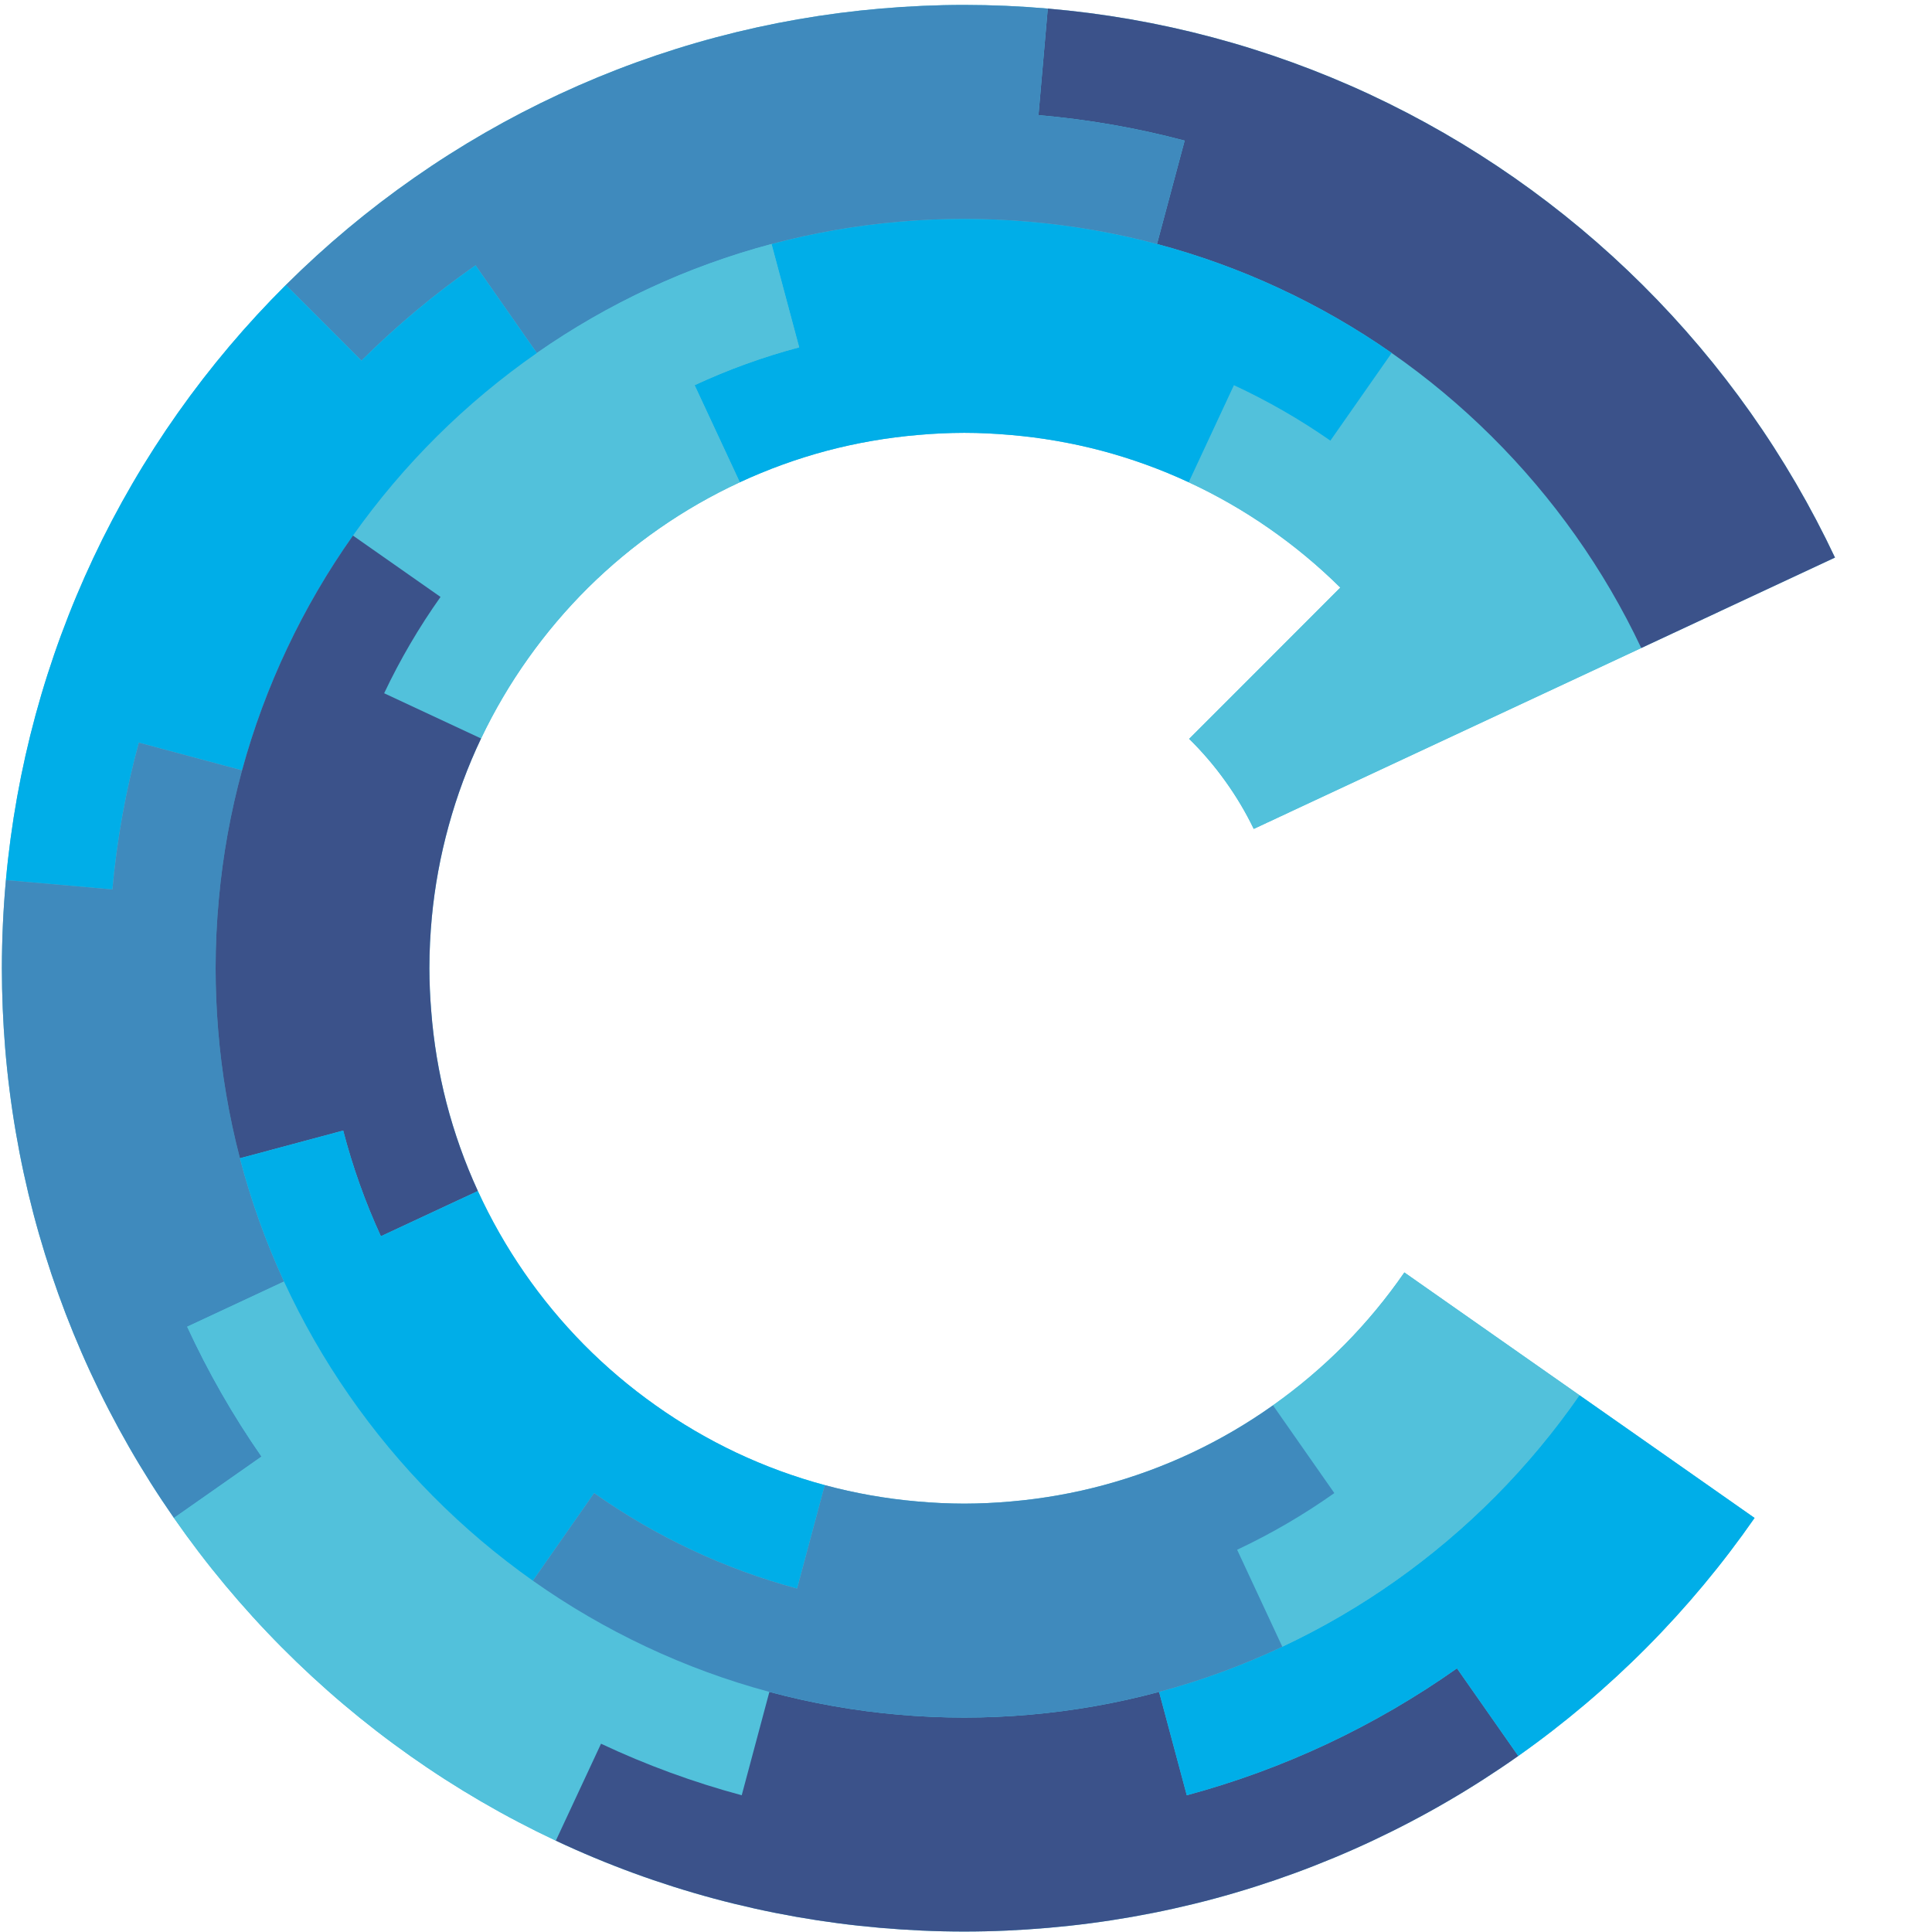
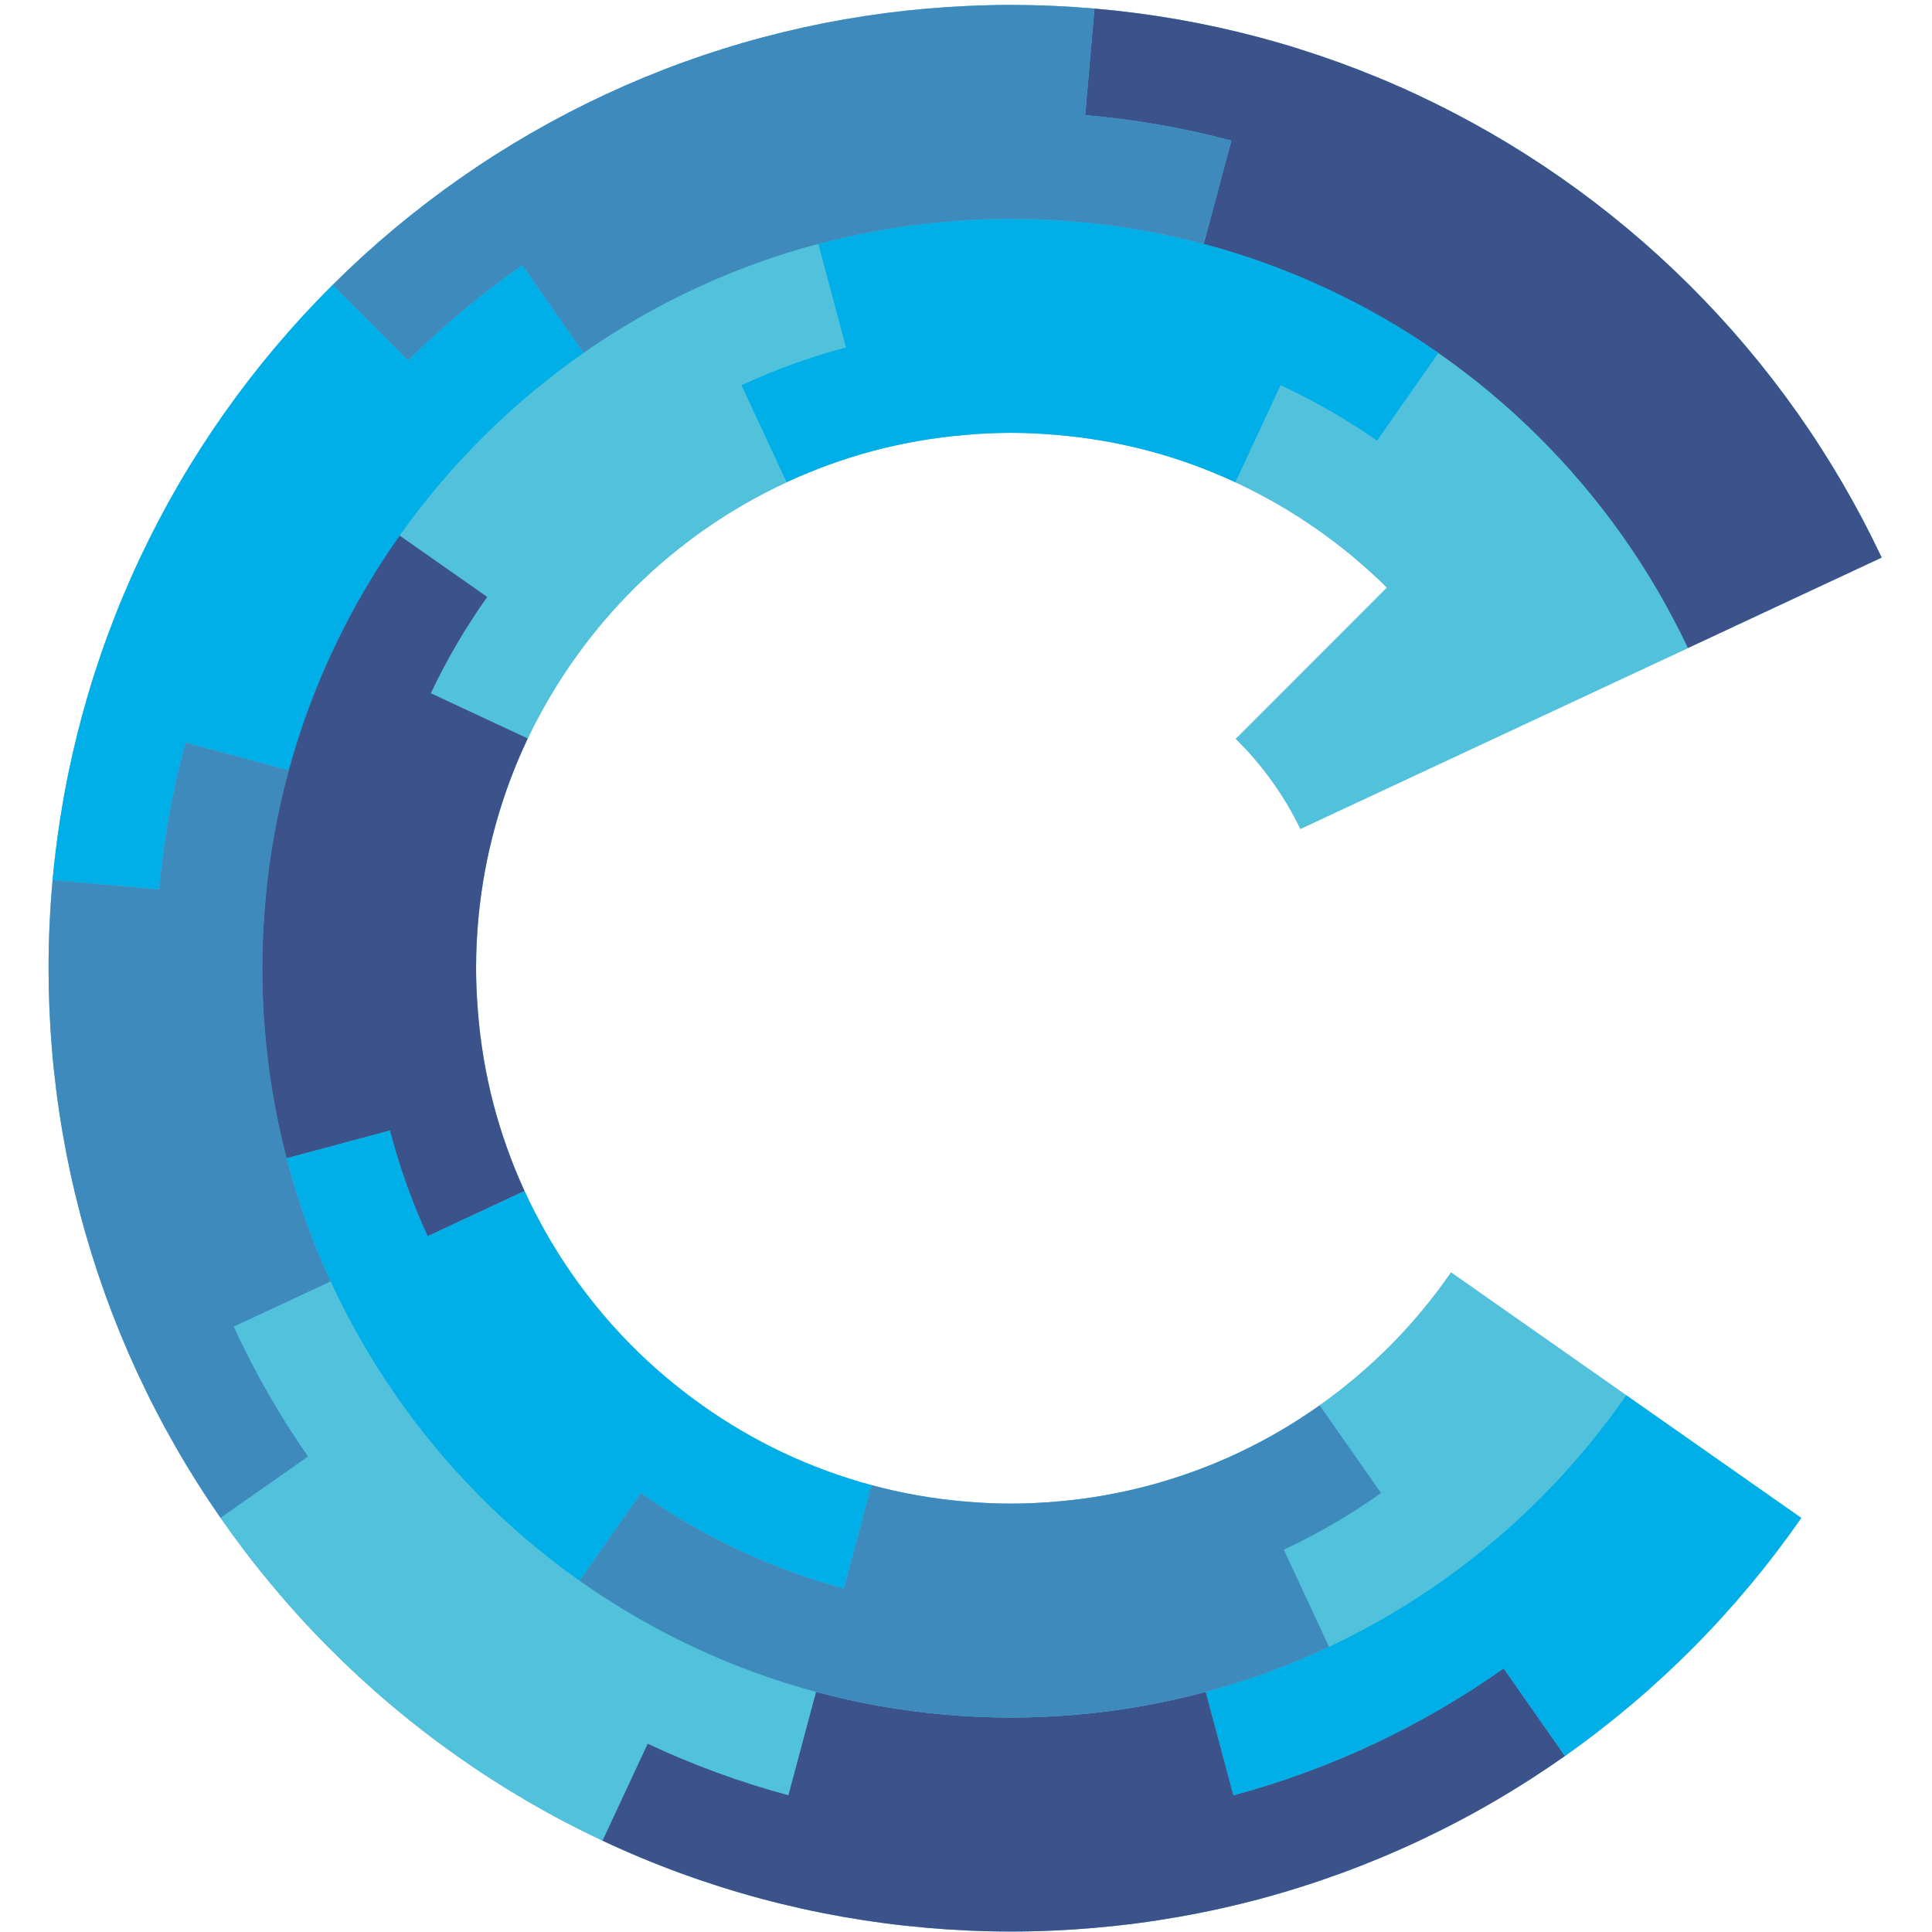
- <svg xmlns="http://www.w3.org/2000/svg" width="50" height="50" viewBox="0 0 256 269" preserveAspectRatio="xMinYMin meet">
+ <svg xmlns="http://www.w3.org/2000/svg" width="50" height="50" viewBox="0 0 256 269" preserveAspectRatio="xMidYMid meet">
  <path d="M219.368 74.566a104.759 104.759 0 0 0-25.6-25.418l-8.536 12.203a89 89 0 0 0-13.43-7.72l-6.297 13.515a73.978 73.978 0 0 1 11.185 6.417 74.853 74.853 0 0 1 9.928 8.25l-10.52 10.531-10.529 10.532a44.36 44.36 0 0 1 5.029 5.876 44.397 44.397 0 0 1 3.965 6.658l26.973-12.59 13.494-6.297 13.487-6.297a104.156 104.156 0 0 0-9.149-15.66zm24.384-17.084a134.866 134.866 0 0 0-15.043-17.802 134.538 134.538 0 0 0-38.036-26.555 133.293 133.293 0 0 0-21.875-7.932 133.315 133.315 0 0 0-22.913-3.999l-1.295 14.839c6.974.598 13.777 1.8 20.354 3.548l-3.85 14.393a103.568 103.568 0 0 1 16.993 6.156 103.724 103.724 0 0 1 15.681 9.018 104.837 104.837 0 0 1 25.6 25.418 104.156 104.156 0 0 1 9.149 15.66l13.485-6.296 13.491-6.296a134.214 134.214 0 0 0-11.741-20.152zM178.087 40.13a103.568 103.568 0 0 0-16.993-6.156 103.61 103.61 0 0 0-17.803-3.104 105.02 105.02 0 0 0-9.033-.395 105 105 0 0 0-9.036.395 103.62 103.62 0 0 0-17.799 3.104l3.85 14.39a88.338 88.338 0 0 0-14.558 5.267l6.293 13.517a74.33 74.33 0 0 1 12.118-4.39 74.667 74.667 0 0 1 12.694-2.197 74.22 74.22 0 0 1 6.438-.296c2.17 0 4.313.111 6.44.296a74.59 74.59 0 0 1 12.688 2.197 73.79 73.79 0 0 1 12.12 4.388l6.297-13.515a89 89 0 0 1 13.43 7.72l8.535-12.203a103.724 103.724 0 0 0-15.681-9.018zM144.59 16.033l1.295-14.839a135.48 135.48 0 0 0-11.627-.508c-3.917 0-7.792.178-11.625.508a133.415 133.415 0 0 0-22.917 4 132.687 132.687 0 0 0-21.872 7.936 133.644 133.644 0 0 0-20.169 11.618A134.654 134.654 0 0 0 39.804 39.68l10.523 10.532A119.63 119.63 0 0 1 66.21 36.948l8.536 12.204a103.698 103.698 0 0 1 32.677-15.178 103.62 103.62 0 0 1 17.8-3.104 105 105 0 0 1 9.035-.395c3.045 0 6.053.138 9.033.395 6.1.526 12.05 1.57 17.803 3.104l3.85-14.393a118.663 118.663 0 0 0-20.354-3.548zm-33.317 32.33l-3.85-14.389a103.698 103.698 0 0 0-32.678 15.178 104.699 104.699 0 0 0-13.898 11.591 105.368 105.368 0 0 0-11.703 13.828l12.192 8.541a89.008 89.008 0 0 0-7.849 13.41l13.495 6.298a74.469 74.469 0 0 1 6.558-11.153 75.25 75.25 0 0 1 8.355-9.855 74.958 74.958 0 0 1 9.925-8.25 74.243 74.243 0 0 1 11.188-6.414L96.715 53.63a88.338 88.338 0 0 1 14.558-5.267zM66.21 36.949a119.63 119.63 0 0 0-15.883 13.264L39.804 39.68a134.805 134.805 0 0 0-15.038 17.805A133.673 133.673 0 0 0 4.953 99.542a134.158 134.158 0 0 0-4.13 22.995l14.825 1.3a118.572 118.572 0 0 1 3.682-20.44l14.373 3.857a103.297 103.297 0 0 1 6.298-17.028 103.938 103.938 0 0 1 9.143-15.655c3.503-4.946 7.42-9.57 11.703-13.828a104.699 104.699 0 0 1 13.899-11.59L66.21 36.947zM39.546 178.43a103.862 103.862 0 0 1-6.138-17.158 103.667 103.667 0 0 1-3.04-17.95 105.256 105.256 0 0 1-.347-8.51c0-3.264.159-6.494.455-9.678a103.766 103.766 0 0 1 3.227-17.88l-14.373-3.857a118.572 118.572 0 0 0-3.682 20.44l-14.824-1.3a136.827 136.827 0 0 0-.562 12.275c0 3.74.16 7.443.455 11.103.652 7.904 1.98 15.61 3.935 23.068a133.608 133.608 0 0 0 7.918 22.038 133.922 133.922 0 0 0 11.647 20.328l12.192-8.545a118.943 118.943 0 0 1-10.348-18.08l13.485-6.294zm20.49-37.709a74.911 74.911 0 0 1-.252-5.909c0-2.39.124-4.751.339-7.081a74.285 74.285 0 0 1 2.349-12.764 73.956 73.956 0 0 1 4.51-12.147l-13.495-6.297a89.008 89.008 0 0 1 7.85-13.41L49.143 74.57A103.938 103.938 0 0 0 40 90.225a103.297 103.297 0 0 0-6.298 17.028 103.766 103.766 0 0 0-3.227 17.88 104.588 104.588 0 0 0-.455 9.678c0 2.865.12 5.702.347 8.51a103.667 103.667 0 0 0 3.04 17.95l14.377-3.857a88.495 88.495 0 0 0 5.248 14.715l13.503-6.299a74.155 74.155 0 0 1-4.372-12.274 74.055 74.055 0 0 1-2.127-12.836zm29.936 88.558a103.848 103.848 0 0 1-15.78-9.191A104.945 104.945 0 0 1 60.26 208.29a104.868 104.868 0 0 1-11.66-14.029 104.285 104.285 0 0 1-9.054-15.831l-13.485 6.294a118.943 118.943 0 0 0 10.348 18.08l-12.192 8.545a134.715 134.715 0 0 0 32.905 33.14 134.187 134.187 0 0 0 20.268 11.795l6.294-13.5a117.93 117.93 0 0 0 19.59 7.177l3.85-14.392a103.146 103.146 0 0 1-17.152-6.29zm12.581-27.007a74.313 74.313 0 0 1-11.278-6.604 74.67 74.67 0 0 1-9.967-8.446 74.932 74.932 0 0 1-14.772-21.39l-13.503 6.298a88.495 88.495 0 0 1-5.248-14.715l-14.377 3.857a103.862 103.862 0 0 0 6.138 17.158 104.285 104.285 0 0 0 9.054 15.83 104.868 104.868 0 0 0 11.66 14.029 104.945 104.945 0 0 0 13.932 11.798l8.531-12.201a88.797 88.797 0 0 0 13.537 7.89 88.524 88.524 0 0 0 14.72 5.403l3.856-14.4a73.899 73.899 0 0 1-12.283-4.508zm100.307 30.019a119.423 119.423 0 0 1-18.026 10.494 118.377 118.377 0 0 1-19.594 7.176l-3.855-14.392a103.969 103.969 0 0 1-17.991 3.173c-3.013.265-6.058.404-9.136.404-3.081 0-6.13-.14-9.139-.404a104.094 104.094 0 0 1-17.996-3.173l-3.85 14.392a118.037 118.037 0 0 1-19.59-7.176l-6.293 13.5a133.095 133.095 0 0 0 22.034 8.066 133.751 133.751 0 0 0 23.106 4.067c3.867.337 7.776.518 11.728.518 3.953 0 7.863-.181 11.73-.518a133.826 133.826 0 0 0 23.106-4.067 133.693 133.693 0 0 0 42.302-19.861l-8.536-12.199zm29.249-29.487l-12.192-8.543a104.797 104.797 0 0 1-11.66 14.029 104.963 104.963 0 0 1-13.932 11.798 103.754 103.754 0 0 1-15.783 9.191 102.943 102.943 0 0 1-17.157 6.29l3.855 14.392a118.377 118.377 0 0 0 19.594-7.176 119.423 119.423 0 0 0 18.026-10.494l8.536 12.199a134.587 134.587 0 0 0 32.9-33.14l-12.187-8.546zm-24.379-17.086l-12.196-8.55a74.696 74.696 0 0 1-8.324 10.054 75.326 75.326 0 0 1-9.968 8.446l8.543 12.219a89.082 89.082 0 0 1-13.532 7.893l6.289 13.499a103.754 103.754 0 0 0 15.783-9.191 104.963 104.963 0 0 0 13.931-11.798 104.797 104.797 0 0 0 11.661-14.029l-12.187-8.543zm-21.945 22.169l-8.543-12.219a74.039 74.039 0 0 1-11.287 6.604 73.966 73.966 0 0 1-25.155 6.781 74.56 74.56 0 0 1-6.542.304 74.83 74.83 0 0 1-6.54-.304 74.08 74.08 0 0 1-12.882-2.274l-3.855 14.401a88.524 88.524 0 0 1-14.72-5.402 88.797 88.797 0 0 1-13.538-7.891l-8.53 12.2a103.848 103.848 0 0 0 15.779 9.192 103.146 103.146 0 0 0 17.151 6.29 104.094 104.094 0 0 0 17.996 3.173c3.01.265 6.058.404 9.14.404 3.077 0 6.122-.14 9.135-.404a103.969 103.969 0 0 0 17.991-3.173 102.943 102.943 0 0 0 17.157-6.29l-6.29-13.5a89.082 89.082 0 0 0 13.533-7.892z" fill="#52C1DB" />
  <path d="M219.368 74.566a104.759 104.759 0 0 0-25.6-25.418l-8.536 12.203a89 89 0 0 0-13.43-7.72l-6.297 13.515a73.978 73.978 0 0 1 11.185 6.417 74.853 74.853 0 0 1 9.928 8.25l-10.52 10.531-10.529 10.532a44.36 44.36 0 0 1 5.029 5.876 44.397 44.397 0 0 1 3.965 6.658l26.973-12.59 13.494-6.297 13.487-6.297a104.156 104.156 0 0 0-9.149-15.66" fill="#52C1DB" />
  <path d="M243.752 57.482a134.866 134.866 0 0 0-15.043-17.802 134.538 134.538 0 0 0-38.036-26.555 133.293 133.293 0 0 0-21.875-7.932 133.315 133.315 0 0 0-22.913-3.999l-1.295 14.839c6.974.598 13.777 1.8 20.354 3.548l-3.85 14.393a103.568 103.568 0 0 1 16.993 6.156 103.724 103.724 0 0 1 15.681 9.018 104.837 104.837 0 0 1 25.6 25.418 104.156 104.156 0 0 1 9.149 15.66l13.485-6.296 13.491-6.296a134.214 134.214 0 0 0-11.741-20.152" fill="#3B528A" />
  <path d="M178.087 40.13a103.568 103.568 0 0 0-16.993-6.156 103.61 103.61 0 0 0-17.803-3.104 105.02 105.02 0 0 0-9.033-.395 105 105 0 0 0-9.036.395 103.62 103.62 0 0 0-17.799 3.104l3.85 14.39a88.338 88.338 0 0 0-14.558 5.267l6.293 13.517a74.33 74.33 0 0 1 12.118-4.39 74.667 74.667 0 0 1 12.694-2.197 74.22 74.22 0 0 1 6.438-.296c2.17 0 4.313.111 6.44.296a74.59 74.59 0 0 1 12.688 2.197 73.79 73.79 0 0 1 12.12 4.388l6.297-13.515a89 89 0 0 1 13.43 7.72l8.535-12.203a103.724 103.724 0 0 0-15.681-9.018" fill="#00AEE8" />
  <path d="M144.59 16.033l1.295-14.839a135.48 135.48 0 0 0-11.627-.508c-3.917 0-7.792.178-11.625.508a133.415 133.415 0 0 0-22.917 4 132.687 132.687 0 0 0-21.872 7.936 133.644 133.644 0 0 0-20.169 11.618A134.654 134.654 0 0 0 39.804 39.68l10.523 10.532A119.63 119.63 0 0 1 66.21 36.948l8.536 12.204a103.698 103.698 0 0 1 32.677-15.178 103.62 103.62 0 0 1 17.8-3.104 105 105 0 0 1 9.035-.395c3.045 0 6.053.138 9.033.395 6.1.526 12.05 1.57 17.803 3.104l3.85-14.393a118.663 118.663 0 0 0-20.354-3.548" fill="#3F8ABD" />
  <path d="M111.273 48.364l-3.85-14.39a103.698 103.698 0 0 0-32.678 15.178 104.699 104.699 0 0 0-13.898 11.591 105.368 105.368 0 0 0-11.703 13.828l12.192 8.541a89.008 89.008 0 0 0-7.849 13.41l13.495 6.298a74.469 74.469 0 0 1 6.558-11.153 75.25 75.25 0 0 1 8.355-9.855 74.958 74.958 0 0 1 9.925-8.25 74.243 74.243 0 0 1 11.188-6.414L96.715 53.63a88.338 88.338 0 0 1 14.558-5.267" fill="#52C1DB" />
  <path d="M66.21 36.948a119.63 119.63 0 0 0-15.883 13.264L39.804 39.68a134.805 134.805 0 0 0-15.038 17.805A133.673 133.673 0 0 0 4.953 99.542a134.158 134.158 0 0 0-4.13 22.995l14.825 1.3a118.572 118.572 0 0 1 3.682-20.44l14.373 3.857a103.297 103.297 0 0 1 6.298-17.028 103.938 103.938 0 0 1 9.143-15.655c3.503-4.946 7.42-9.57 11.703-13.828a104.699 104.699 0 0 1 13.899-11.59L66.21 36.947" fill="#00AEE8" />
  <path d="M39.546 178.43a103.862 103.862 0 0 1-6.138-17.158 103.667 103.667 0 0 1-3.04-17.95 105.256 105.256 0 0 1-.347-8.51c0-3.264.159-6.494.455-9.678a103.766 103.766 0 0 1 3.227-17.88l-14.373-3.857a118.572 118.572 0 0 0-3.682 20.44l-14.824-1.3a136.827 136.827 0 0 0-.562 12.275c0 3.74.16 7.443.455 11.103.652 7.904 1.98 15.61 3.935 23.068a133.608 133.608 0 0 0 7.918 22.038 133.922 133.922 0 0 0 11.647 20.328l12.192-8.545a118.943 118.943 0 0 1-10.348-18.08l13.485-6.294" fill="#3F8ABD" />
  <path d="M60.037 140.721a74.911 74.911 0 0 1-.253-5.909c0-2.39.124-4.751.339-7.081a74.285 74.285 0 0 1 2.349-12.764 73.956 73.956 0 0 1 4.51-12.147l-13.495-6.297a89.008 89.008 0 0 1 7.85-13.41L49.143 74.57A103.938 103.938 0 0 0 40 90.225a103.297 103.297 0 0 0-6.298 17.028 103.766 103.766 0 0 0-3.227 17.88 104.588 104.588 0 0 0-.455 9.678c0 2.865.12 5.702.347 8.51a103.667 103.667 0 0 0 3.04 17.95l14.377-3.857a88.495 88.495 0 0 0 5.248 14.715l13.503-6.299a74.155 74.155 0 0 1-4.372-12.274 74.055 74.055 0 0 1-2.127-12.836" fill="#3B528A" />
  <path d="M89.972 229.279a103.848 103.848 0 0 1-15.78-9.191A104.945 104.945 0 0 1 60.26 208.29a104.868 104.868 0 0 1-11.66-14.029 104.285 104.285 0 0 1-9.054-15.831l-13.485 6.294a118.943 118.943 0 0 0 10.348 18.08l-12.192 8.545a134.715 134.715 0 0 0 32.905 33.14 134.187 134.187 0 0 0 20.268 11.795l6.294-13.5a117.93 117.93 0 0 0 19.59 7.177l3.85-14.392a103.146 103.146 0 0 1-17.152-6.29" fill="#52C1DB" />
  <path d="M102.553 202.272a74.313 74.313 0 0 1-11.278-6.604 74.67 74.67 0 0 1-9.967-8.446 74.932 74.932 0 0 1-14.772-21.39l-13.503 6.298a88.495 88.495 0 0 1-5.248-14.715l-14.377 3.857a103.862 103.862 0 0 0 6.138 17.158 104.285 104.285 0 0 0 9.054 15.83 104.868 104.868 0 0 0 11.66 14.029 104.945 104.945 0 0 0 13.932 11.798l8.531-12.201a88.797 88.797 0 0 0 13.537 7.89 88.524 88.524 0 0 0 14.72 5.403l3.856-14.4a73.899 73.899 0 0 1-12.283-4.508" fill="#00AEE8" />
  <path d="M202.86 232.291a119.423 119.423 0 0 1-18.026 10.494 118.377 118.377 0 0 1-19.594 7.176l-3.855-14.392a103.969 103.969 0 0 1-17.991 3.173c-3.013.265-6.058.404-9.136.404-3.081 0-6.13-.14-9.139-.404a104.094 104.094 0 0 1-17.996-3.173l-3.85 14.392a118.037 118.037 0 0 1-19.59-7.176l-6.293 13.5a133.095 133.095 0 0 0 22.034 8.066 133.751 133.751 0 0 0 23.106 4.067c3.867.337 7.776.518 11.728.518 3.953 0 7.863-.181 11.73-.518a133.826 133.826 0 0 0 23.106-4.067 133.693 133.693 0 0 0 42.302-19.861l-8.536-12.199" fill="#3B528A" />
  <path d="M232.109 202.804l-12.192-8.543a104.797 104.797 0 0 1-11.66 14.029 104.963 104.963 0 0 1-13.932 11.798 103.754 103.754 0 0 1-15.783 9.191 102.943 102.943 0 0 1-17.157 6.29l3.855 14.392a118.377 118.377 0 0 0 19.594-7.176 119.423 119.423 0 0 0 18.026-10.494l8.536 12.199a134.587 134.587 0 0 0 32.9-33.14l-12.187-8.546" fill="#00AEE8" />
  <path d="M207.73 185.718l-12.196-8.55a74.696 74.696 0 0 1-8.324 10.054 75.326 75.326 0 0 1-9.968 8.446l8.543 12.219a89.082 89.082 0 0 1-13.532 7.893l6.289 13.499a103.754 103.754 0 0 0 15.783-9.191 104.963 104.963 0 0 0 13.931-11.798 104.797 104.797 0 0 0 11.661-14.029l-12.187-8.543" fill="#52C1DB" />
  <path d="M185.785 207.887l-8.543-12.219a74.039 74.039 0 0 1-11.287 6.604 73.966 73.966 0 0 1-25.155 6.781 74.56 74.56 0 0 1-6.542.304 74.83 74.83 0 0 1-6.54-.304 74.08 74.08 0 0 1-12.882-2.274l-3.855 14.401a88.524 88.524 0 0 1-14.72-5.402 88.797 88.797 0 0 1-13.538-7.891l-8.53 12.2a103.848 103.848 0 0 0 15.779 9.192 103.146 103.146 0 0 0 17.151 6.29 104.094 104.094 0 0 0 17.996 3.173c3.01.265 6.058.404 9.14.404 3.077 0 6.122-.14 9.135-.404a103.969 103.969 0 0 0 17.991-3.173 102.943 102.943 0 0 0 17.157-6.29l-6.29-13.5a89.082 89.082 0 0 0 13.533-7.892" fill="#3F8ABD" />
</svg>
